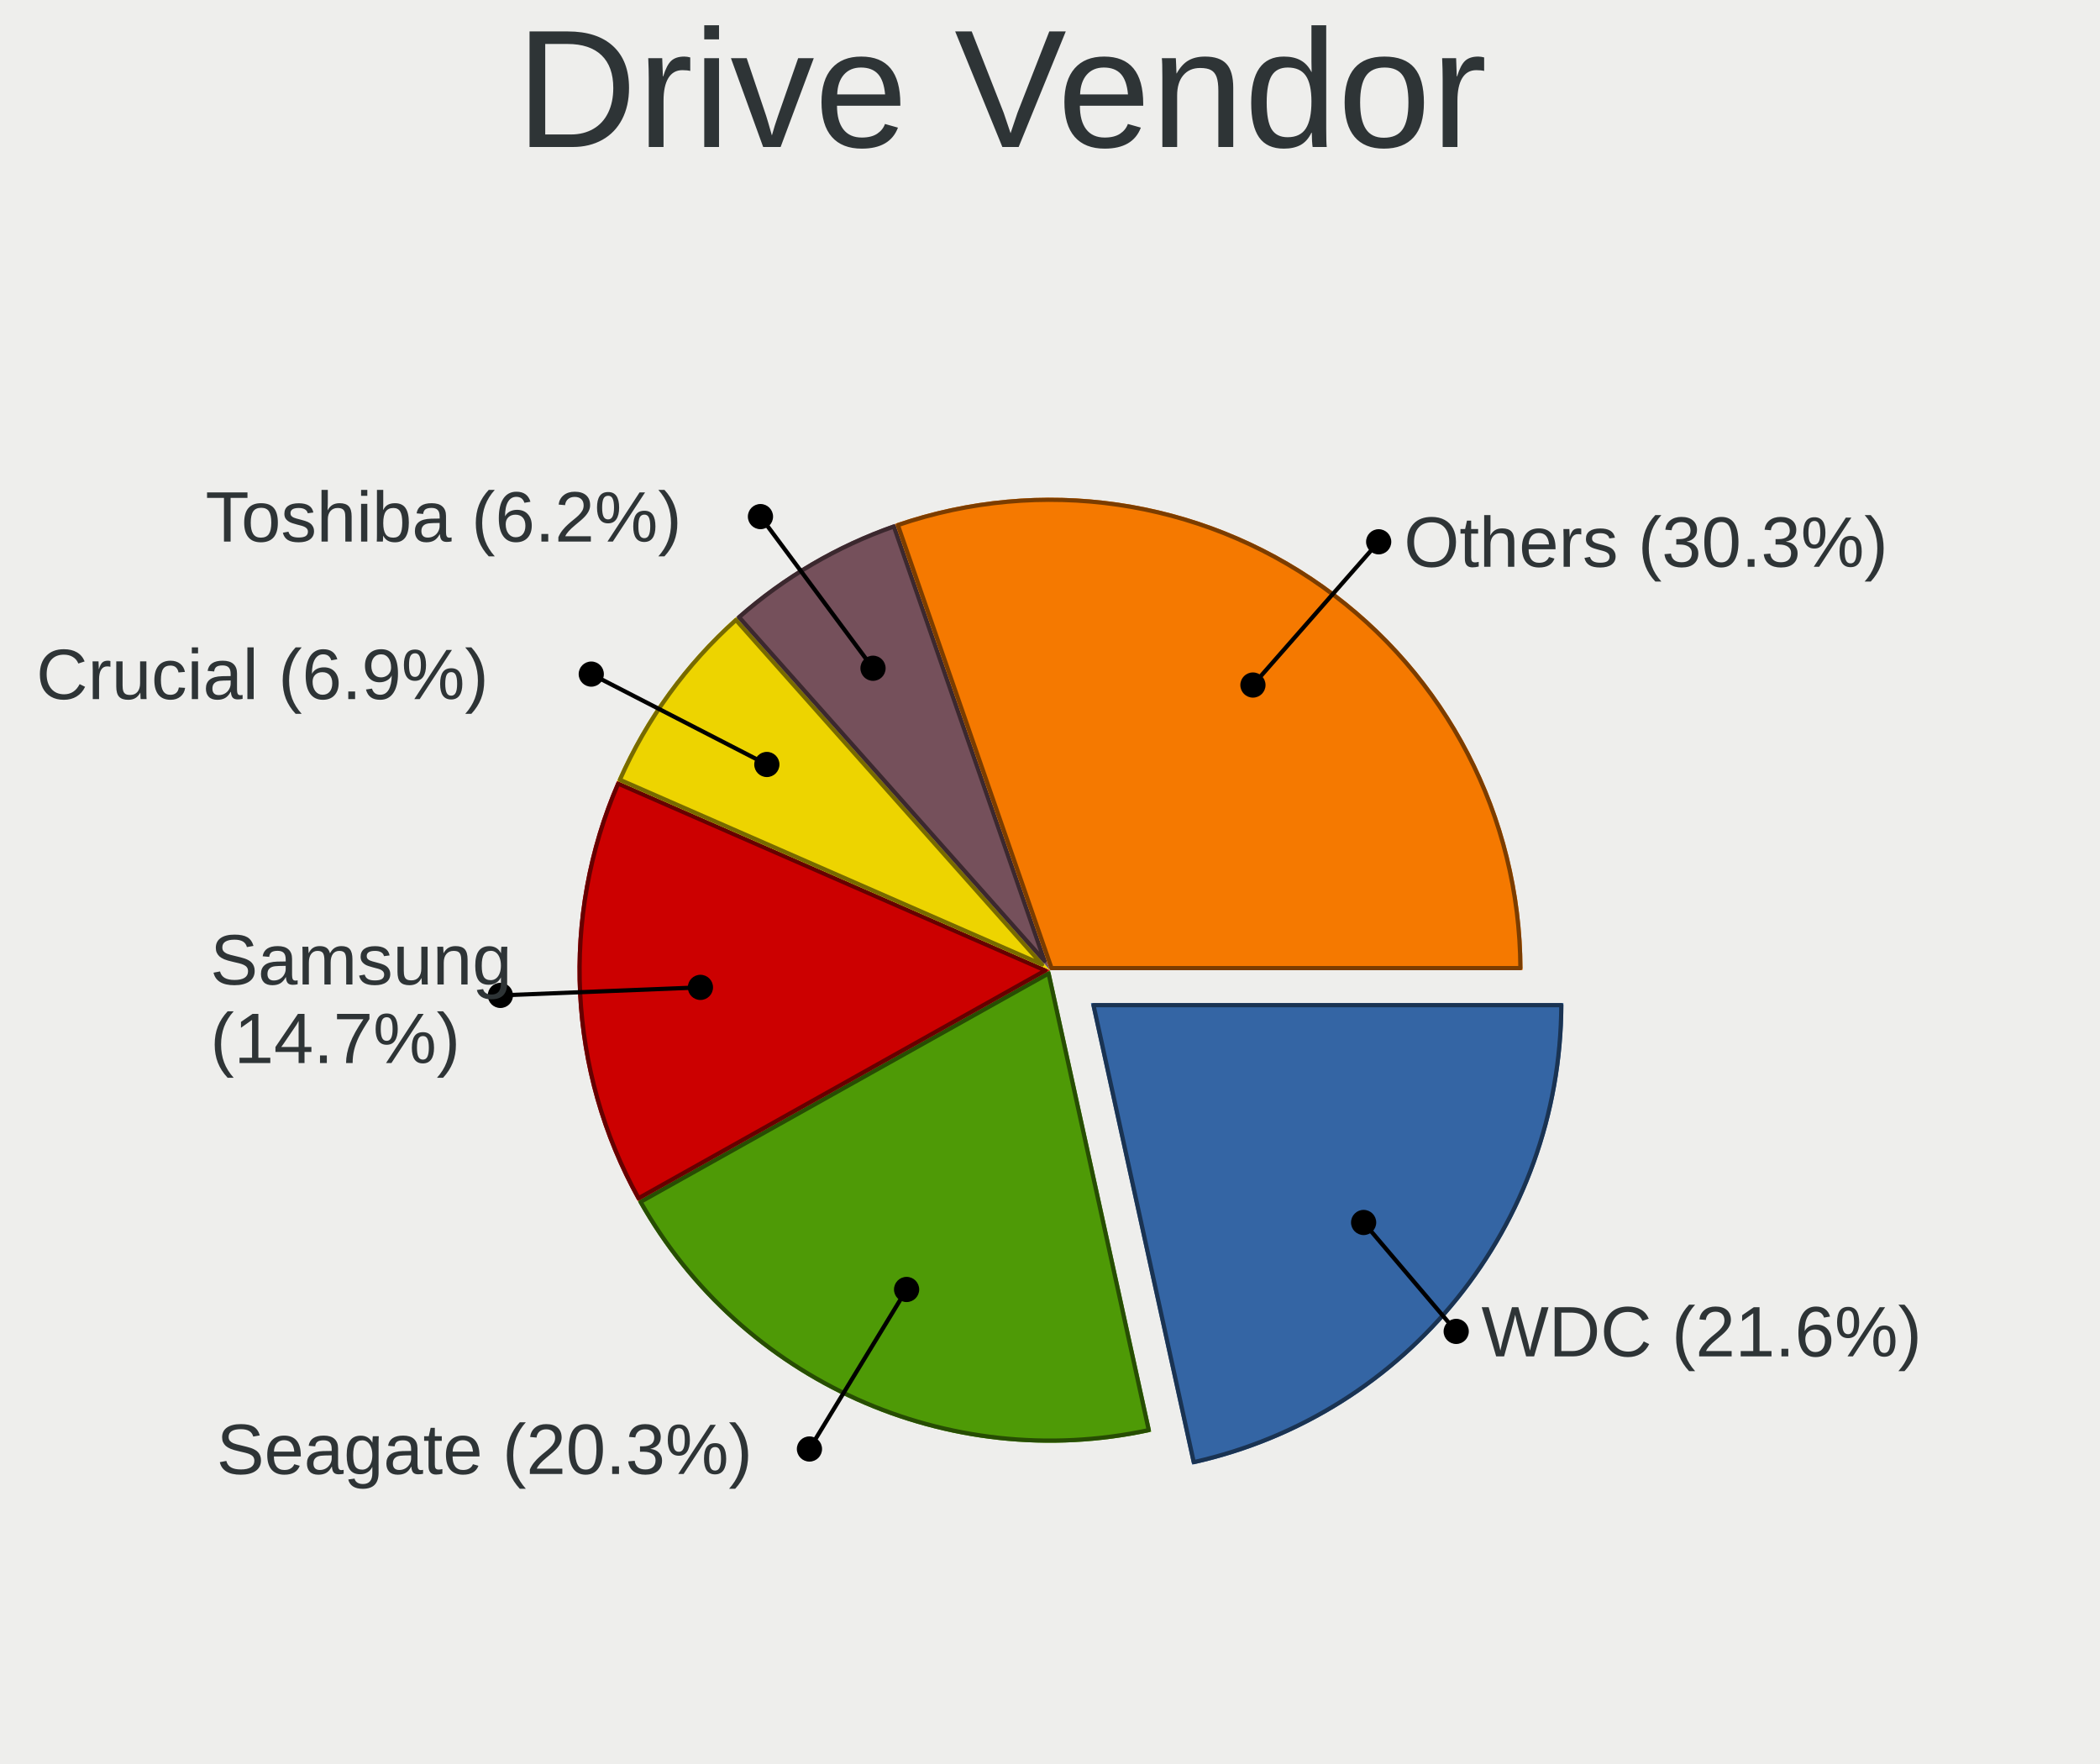
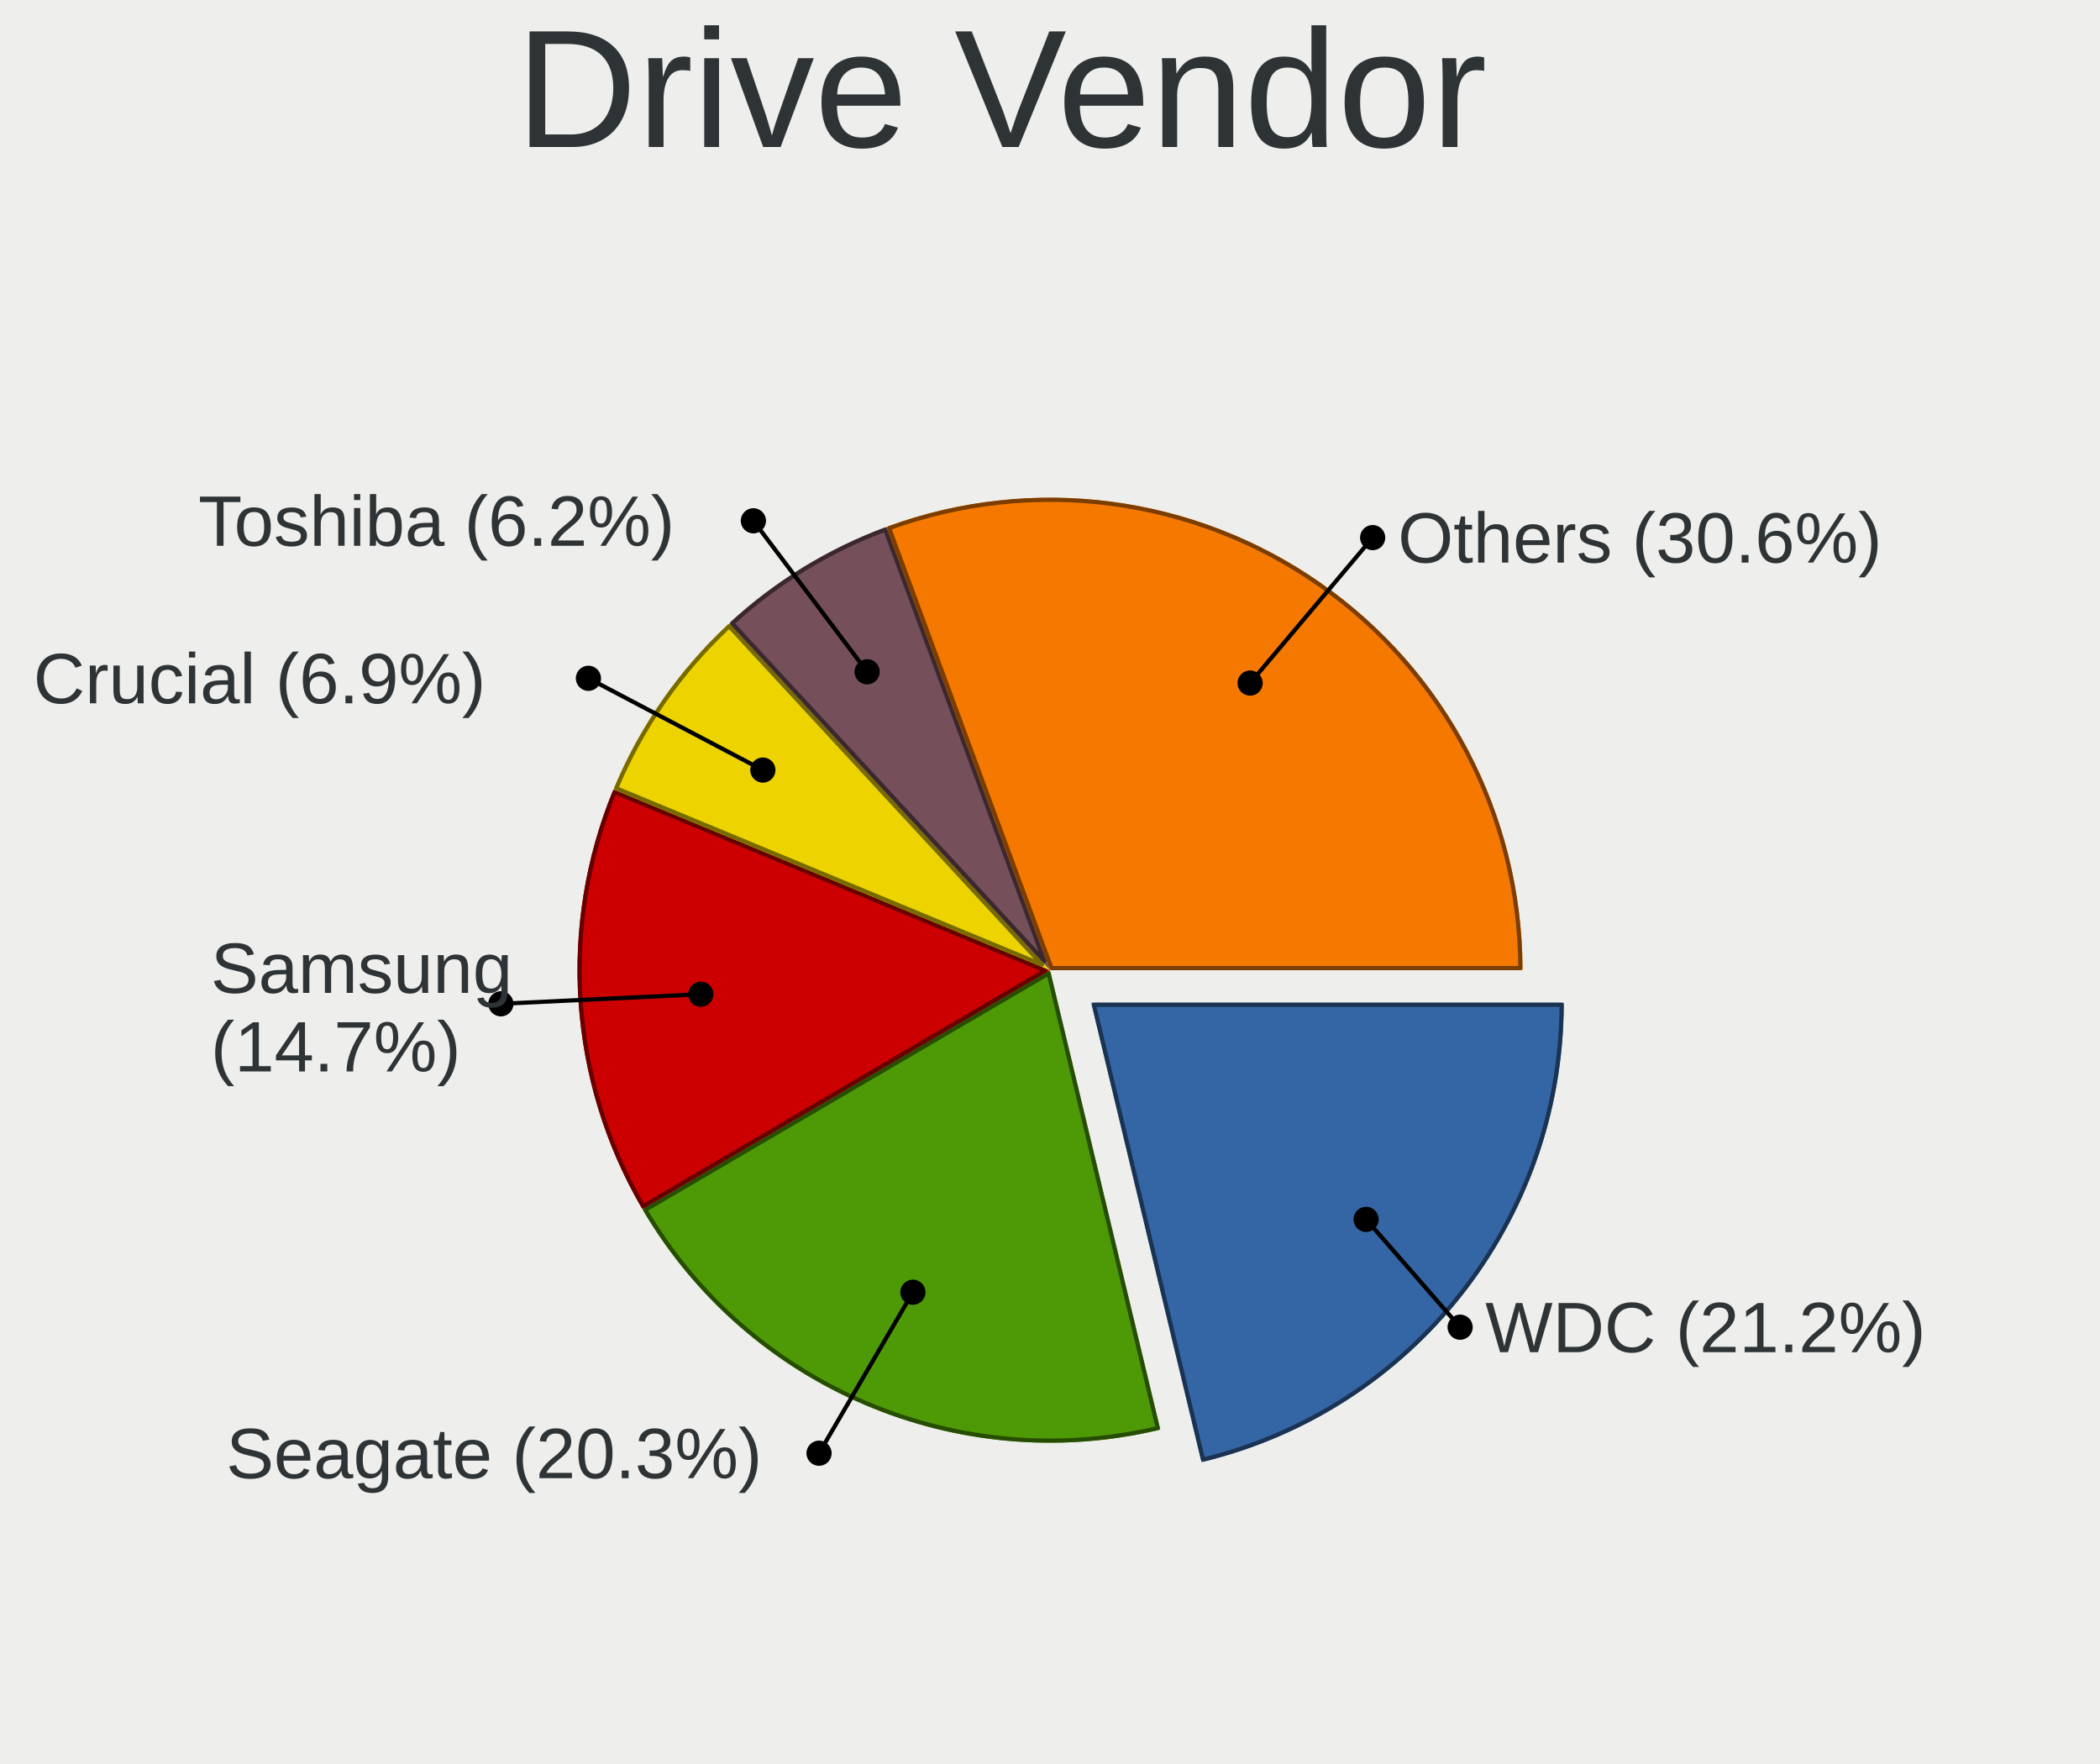
<svg xmlns="http://www.w3.org/2000/svg" width="500" height="420" version="1.0" id="ezcGraph">
  <defs />
  <g id="ezcGraphChart" color-rendering="optimizeQuality" shape-rendering="geometricPrecision" text-rendering="optimizeLegibility">
    <path d=" M 0,420 L 0,0 L 500,0 L 500,420 L 0,420 z " style="fill: #eeeeec; fill-opacity: 1.00; stroke: none;" id="ezcGraphPolygon_1" />
    <path d=" M 0,42 L 0,0 L 500,0 L 500,42 L 0,42 z " style="fill: #000000; fill-opacity: 0.00; stroke: none;" id="ezcGraphPolygon_2" />
-     <path d="M 259.74,238.83 L 372.24,238.83 A 112.50,112.50 0 0,1 283.85,348.72 z" style="fill: #3465a4; fill-opacity: 1.00; stroke: none; cursor: pointer;" id="ezcGraphCircleSector_4" />
-     <path d="M 260.36,239.33 L 371.74,239.33 A 112.00,112.00 0 0,1 284.23,348.13 z" style="fill: none; stroke: #1a3352; stroke-width: 1; stroke-opacity: 1.00; stroke-linecap: round; stroke-linejoin: round;" id="ezcGraphCircleSector_5" />
-     <path d="M 250.00,231.00 L 274.11,340.89 A 112.50,112.50 0 0,1 151.84,285.97 z" style="fill: #4e9a06; fill-opacity: 1.00; stroke: none; cursor: pointer;" id="ezcGraphCircleSector_6" />
-     <path d="M 249.66,231.77 L 273.51,340.50 A 112.00,112.00 0 0,1 152.52,286.16 z" style="fill: none; stroke: #274d03; stroke-width: 1; stroke-opacity: 1.00; stroke-linecap: round; stroke-linejoin: round;" id="ezcGraphCircleSector_7" />
-     <path d="M 250.00,231.00 L 151.84,285.97 A 112.50,112.50 0 0,1 146.93,185.92 z" style="fill: #cc0000; fill-opacity: 1.00; stroke: none; cursor: pointer;" id="ezcGraphCircleSector_8" />
-     <path d="M 248.88,231.06 L 152.04,285.29 A 112.00,112.00 0 0,1 147.19,186.57 z" style="fill: none; stroke: #660000; stroke-width: 1; stroke-opacity: 1.00; stroke-linecap: round; stroke-linejoin: round;" id="ezcGraphCircleSector_9" />
-     <path d="M 250.00,231.00 L 146.93,185.92 A 112.50,112.50 0 0,1 175.27,146.91 z" style="fill: #edd400; fill-opacity: 1.00; stroke: none; cursor: pointer;" id="ezcGraphCircleSector_10" />
-     <path d="M 248.11,229.63 L 147.59,185.66 A 112.00,112.00 0 0,1 175.23,147.61 z" style="fill: none; stroke: #776a00; stroke-width: 1; stroke-opacity: 1.00; stroke-linecap: round; stroke-linejoin: round;" id="ezcGraphCircleSector_11" />
-     <path d="M 250.00,231.00 L 175.27,146.91 A 112.50,112.50 0 0,1 213.14,124.71 z" style="fill: #75505b; fill-opacity: 1.00; stroke: none; cursor: pointer;" id="ezcGraphCircleSector_12" />
-     <path d="M 248.70,228.79 L 175.98,146.95 A 112.00,112.00 0 0,1 212.83,125.35 z" style="fill: none; stroke: #3b282e; stroke-width: 1; stroke-opacity: 1.00; stroke-linecap: round; stroke-linejoin: round;" id="ezcGraphCircleSector_13" />
-     <path d="M 250.00,231.00 L 213.14,124.71 A 112.50,112.50 0 0,1 362.50,231.00 z" style="fill: #f57900; fill-opacity: 1.00; stroke: none;" id="ezcGraphCircleSector_14" />
-     <path d="M 250.36,230.50 L 213.78,125.02 A 112.00,112.00 0 0,1 362.00,230.50 z" style="fill: none; stroke: #7b3d00; stroke-width: 1; stroke-opacity: 1.00; stroke-linecap: round; stroke-linejoin: round;" id="ezcGraphCircleSector_15" />
-     <path d=" M 207.862,159.106 L 181.064,123" style="fill: none; stroke: #000000; stroke-width: 1; stroke-opacity: 1.00; stroke-linecap: round; stroke-linejoin: round;" id="ezcGraphLine_16" />
-     <ellipse cx="207.862" cy="159.106" rx="3" ry="3" style="fill: #000000; fill-opacity: 1.00; stroke: none;" id="ezcGraphCircle_17" />
-     <ellipse cx="181.064" cy="123" rx="3" ry="3" style="fill: #000000; fill-opacity: 1.00; stroke: none;" id="ezcGraphCircle_18" />
-     <path d=" M 182.582,182.018 L 140.778,160.5" style="fill: none; stroke: #000000; stroke-width: 1; stroke-opacity: 1.00; stroke-linecap: round; stroke-linejoin: round;" id="ezcGraphLine_20" />
-     <ellipse cx="182.582" cy="182.018" rx="3" ry="3" style="fill: #000000; fill-opacity: 1.00; stroke: none;" id="ezcGraphCircle_21" />
-     <ellipse cx="140.778" cy="160.5" rx="3" ry="3" style="fill: #000000; fill-opacity: 1.00; stroke: none;" id="ezcGraphCircle_22" />
-     <path d=" M 166.767,235.089 L 119.144,237" style="fill: none; stroke: #000000; stroke-width: 1; stroke-opacity: 1.00; stroke-linecap: round; stroke-linejoin: round;" id="ezcGraphLine_24" />
-     <ellipse cx="166.767" cy="235.089" rx="3" ry="3" style="fill: #000000; fill-opacity: 1.00; stroke: none;" id="ezcGraphCircle_25" />
-     <ellipse cx="119.144" cy="237" rx="3" ry="3" style="fill: #000000; fill-opacity: 1.00; stroke: none;" id="ezcGraphCircle_26" />
-     <path d=" M 215.856,307.017 L 192.726,345" style="fill: none; stroke: #000000; stroke-width: 1; stroke-opacity: 1.00; stroke-linecap: round; stroke-linejoin: round;" id="ezcGraphLine_28" />
-     <ellipse cx="215.856" cy="307.017" rx="3" ry="3" style="fill: #000000; fill-opacity: 1.00; stroke: none;" id="ezcGraphCircle_29" />
-     <ellipse cx="192.726" cy="345" rx="3" ry="3" style="fill: #000000; fill-opacity: 1.00; stroke: none;" id="ezcGraphCircle_30" />
-     <path d=" M 298.318,163.104 L 328.257,129" style="fill: none; stroke: #000000; stroke-width: 1; stroke-opacity: 1.00; stroke-linecap: round; stroke-linejoin: round;" id="ezcGraphLine_32" />
-     <ellipse cx="298.318" cy="163.104" rx="3" ry="3" style="fill: #000000; fill-opacity: 1.00; stroke: none;" id="ezcGraphCircle_33" />
-     <ellipse cx="328.257" cy="129" rx="3" ry="3" style="fill: #000000; fill-opacity: 1.00; stroke: none;" id="ezcGraphCircle_34" />
-     <path d=" M 324.673,291.066 L 346.714,317" style="fill: none; stroke: #000000; stroke-width: 1; stroke-opacity: 1.00; stroke-linecap: round; stroke-linejoin: round;" id="ezcGraphLine_36" />
-     <ellipse cx="324.673" cy="291.066" rx="3" ry="3" style="fill: #000000; fill-opacity: 1.00; stroke: none;" id="ezcGraphCircle_37" />
-     <ellipse cx="346.714" cy="317" rx="3" ry="3" style="fill: #000000; fill-opacity: 1.00; stroke: none;" id="ezcGraphCircle_38" />
+     <path d="M 259.82,238.74 L 372.32,238.74 A 112.50,112.50 0 0,1 286.08,348.13 z" style="fill: #3465a4; fill-opacity: 1.00; stroke: none; cursor: pointer;" id="ezcGraphCircleSector_4" />
+     <path d="M 260.45,239.24 L 371.82,239.24 A 112.00,112.00 0 0,1 286.45,347.53 z" style="fill: none; stroke: #1a3352; stroke-width: 1; stroke-opacity: 1.00; stroke-linecap: round; stroke-linejoin: round;" id="ezcGraphCircleSector_5" />
+     <path d="M 250.00,231.00 L 276.26,340.39 A 112.50,112.50 0 0,1 152.94,287.89 z" style="fill: #4e9a06; fill-opacity: 1.00; stroke: none; cursor: pointer;" id="ezcGraphCircleSector_6" />
+     <path d="M 249.67,231.77 L 275.66,340.02 A 112.00,112.00 0 0,1 153.63,288.06 z" style="fill: none; stroke: #274d03; stroke-width: 1; stroke-opacity: 1.00; stroke-linecap: round; stroke-linejoin: round;" id="ezcGraphCircleSector_7" />
+     <path d="M 250.00,231.00 L 152.94,287.89 A 112.50,112.50 0 0,1 146.06,187.95 z" style="fill: #cc0000; fill-opacity: 1.00; stroke: none; cursor: pointer;" id="ezcGraphCircleSector_8" />
+     <path d="M 248.88,231.08 L 153.12,287.20 A 112.00,112.00 0 0,1 146.33,188.60 z" style="fill: none; stroke: #660000; stroke-width: 1; stroke-opacity: 1.00; stroke-linecap: round; stroke-linejoin: round;" id="ezcGraphCircleSector_9" />
+     <path d="M 250.00,231.00 L 146.06,187.95 A 112.50,112.50 0 0,1 173.63,148.39 z" style="fill: #edd400; fill-opacity: 1.00; stroke: none; cursor: pointer;" id="ezcGraphCircleSector_10" />
+     <path d="M 248.09,229.67 L 146.72,187.68 A 112.00,112.00 0 0,1 173.61,149.10 z" style="fill: none; stroke: #776a00; stroke-width: 1; stroke-opacity: 1.00; stroke-linecap: round; stroke-linejoin: round;" id="ezcGraphCircleSector_11" />
+     <path d="M 250.00,231.00 L 173.63,148.39 A 112.50,112.50 0 0,1 211.06,125.45 z" style="fill: #75505b; fill-opacity: 1.00; stroke: none; cursor: pointer;" id="ezcGraphCircleSector_12" />
+     <path d="M 248.66,228.81 L 174.34,148.42 A 112.00,112.00 0 0,1 210.77,126.10 z" style="fill: none; stroke: #3b282e; stroke-width: 1; stroke-opacity: 1.00; stroke-linecap: round; stroke-linejoin: round;" id="ezcGraphCircleSector_13" />
+     <path d="M 250.00,231.00 L 211.06,125.45 A 112.50,112.50 0 0,1 362.50,231.00 z" style="fill: #f57900; fill-opacity: 1.00; stroke: none;" id="ezcGraphCircleSector_14" />
+     <path d="M 250.35,230.50 L 211.70,125.75 A 112.00,112.00 0 0,1 362.00,230.50 z" style="fill: none; stroke: #7b3d00; stroke-width: 1; stroke-opacity: 1.00; stroke-linecap: round; stroke-linejoin: round;" id="ezcGraphCircleSector_15" />
+     <path d=" M 206.458,159.947 L 179.378,124" style="fill: none; stroke: #000000; stroke-width: 1; stroke-opacity: 1.00; stroke-linecap: round; stroke-linejoin: round;" id="ezcGraphLine_16" />
+     <ellipse cx="206.458" cy="159.947" rx="3" ry="3" style="fill: #000000; fill-opacity: 1.00; stroke: none;" id="ezcGraphCircle_17" />
+     <ellipse cx="179.378" cy="124" rx="3" ry="3" style="fill: #000000; fill-opacity: 1.00; stroke: none;" id="ezcGraphCircle_18" />
+     <path d=" M 181.633,183.351 L 140.102,161.5" style="fill: none; stroke: #000000; stroke-width: 1; stroke-opacity: 1.00; stroke-linecap: round; stroke-linejoin: round;" id="ezcGraphLine_20" />
+     <ellipse cx="181.633" cy="183.351" rx="3" ry="3" style="fill: #000000; fill-opacity: 1.00; stroke: none;" id="ezcGraphCircle_21" />
+     <ellipse cx="140.102" cy="161.5" rx="3" ry="3" style="fill: #000000; fill-opacity: 1.00; stroke: none;" id="ezcGraphCircle_22" />
+     <path d=" M 166.863,236.722 L 119.256,239" style="fill: none; stroke: #000000; stroke-width: 1; stroke-opacity: 1.00; stroke-linecap: round; stroke-linejoin: round;" id="ezcGraphLine_24" />
+     <ellipse cx="166.863" cy="236.722" rx="3" ry="3" style="fill: #000000; fill-opacity: 1.00; stroke: none;" id="ezcGraphCircle_25" />
+     <ellipse cx="119.256" cy="239" rx="3" ry="3" style="fill: #000000; fill-opacity: 1.00; stroke: none;" id="ezcGraphCircle_26" />
+     <path d=" M 217.355,307.673 L 195.01,346" style="fill: none; stroke: #000000; stroke-width: 1; stroke-opacity: 1.00; stroke-linecap: round; stroke-linejoin: round;" id="ezcGraphLine_28" />
+     <ellipse cx="217.355" cy="307.673" rx="3" ry="3" style="fill: #000000; fill-opacity: 1.00; stroke: none;" id="ezcGraphCircle_29" />
+     <ellipse cx="195.01" cy="346" rx="3" ry="3" style="fill: #000000; fill-opacity: 1.00; stroke: none;" id="ezcGraphCircle_30" />
+     <path d=" M 297.649,162.633 L 326.824,128" style="fill: none; stroke: #000000; stroke-width: 1; stroke-opacity: 1.00; stroke-linecap: round; stroke-linejoin: round;" id="ezcGraphLine_32" />
+     <ellipse cx="297.649" cy="162.633" rx="3" ry="3" style="fill: #000000; fill-opacity: 1.00; stroke: none;" id="ezcGraphCircle_33" />
+     <ellipse cx="326.824" cy="128" rx="3" ry="3" style="fill: #000000; fill-opacity: 1.00; stroke: none;" id="ezcGraphCircle_34" />
+     <path d=" M 325.26,290.33 L 347.651,316" style="fill: none; stroke: #000000; stroke-width: 1; stroke-opacity: 1.00; stroke-linecap: round; stroke-linejoin: round;" id="ezcGraphLine_36" />
+     <ellipse cx="325.26" cy="290.33" rx="3" ry="3" style="fill: #000000; fill-opacity: 1.00; stroke: none;" id="ezcGraphCircle_37" />
+     <ellipse cx="347.651" cy="316" rx="3" ry="3" style="fill: #000000; fill-opacity: 1.00; stroke: none;" id="ezcGraphCircle_38" />
    <g id="ezcGraphTextBox_3">
      <path d=" M 122.3,42 L 122.3,0.5 L 378.2,0.5 L 378.2,42 L 122.3,42 z " style="fill: #ffffff; fill-opacity: 0.00; stroke: none;" id="ezcGraphPolygon_40" />
      <text id="ezcGraphTextBox_3_text" x="122.8" text-length="254.4px" y="35" style="font-size: 40px; font-family: 'Arial'; fill: #2e3436; fill-opacity: 1.00; stroke: none;">Drive Vendor</text>
    </g>
    <g id="ezcGraphTextBox_19" style=" cursor: pointer;">
-       <path d=" M 48.423,132.5 L 48.423,114 L 176.064,114 L 176.064,132.5 L 48.423,132.5 z " style="fill: #ffffff; fill-opacity: 0.00; stroke: none;" id="ezcGraphPolygon_41" />
-       <text id="ezcGraphTextBox_19_text" x="48.923" text-length="126.14px" y="128.95" style="font-size: 17px; font-family: 'Arial'; fill: #2e3436; fill-opacity: 1.00; stroke: none;">Toshiba (6.2%)</text>
+       <path d=" M 46.738,133.5 L 46.738,115 L 174.378,115 L 174.378,133.5 L 46.738,133.5 z " style="fill: #ffffff; fill-opacity: 0.00; stroke: none;" id="ezcGraphPolygon_41" />
+       <text id="ezcGraphTextBox_19_text" x="47.238" text-length="126.14px" y="129.95" style="font-size: 17px; font-family: 'Arial'; fill: #2e3436; fill-opacity: 1.00; stroke: none;">Toshiba (6.2%)</text>
    </g>
    <g id="ezcGraphTextBox_23" style=" cursor: pointer;">
-       <path d=" M 8.138,170 L 8.138,151.5 L 135.778,151.5 L 135.778,170 L 8.138,170 z " style="fill: #ffffff; fill-opacity: 0.00; stroke: none;" id="ezcGraphPolygon_42" />
-       <text id="ezcGraphTextBox_23_text" x="8.638" text-length="126.14px" y="166.45" style="font-size: 17px; font-family: 'Arial'; fill: #2e3436; fill-opacity: 1.00; stroke: none;">Crucial (6.9%)</text>
+       <path d=" M 7.462,171 L 7.462,152.5 L 135.102,152.5 L 135.102,171 L 7.462,171 z " style="fill: #ffffff; fill-opacity: 0.00; stroke: none;" id="ezcGraphPolygon_42" />
+       <text id="ezcGraphTextBox_23_text" x="7.962" text-length="126.14px" y="167.45" style="font-size: 17px; font-family: 'Arial'; fill: #2e3436; fill-opacity: 1.00; stroke: none;">Crucial (6.9%)</text>
    </g>
    <g id="ezcGraphTextBox_27" style=" cursor: pointer;">
-       <path d=" M 49.574,255.05 L 49.574,219.45 L 114.144,219.45 L 114.144,255.05 L 49.574,255.05 z " style="fill: #ffffff; fill-opacity: 0.00; stroke: none;" id="ezcGraphPolygon_43" />
-       <text id="ezcGraphTextBox_27_text" x="50.074" text-length="63.07px" y="234.4" style="font-size: 17px; font-family: 'Arial'; fill: #2e3436; fill-opacity: 1.00; stroke: none;">Samsung</text>
-       <text id="ezcGraphTextBox_27_text" x="50.074" text-length="63.07px" y="253.1" style="font-size: 17px; font-family: 'Arial'; fill: #2e3436; fill-opacity: 1.00; stroke: none;">(14.7%)</text>
+       <path d=" M 49.686,257.05 L 49.686,221.45 L 114.256,221.45 L 114.256,257.05 L 49.686,257.05 z " style="fill: #ffffff; fill-opacity: 0.00; stroke: none;" id="ezcGraphPolygon_43" />
+       <text id="ezcGraphTextBox_27_text" x="50.186" text-length="63.07px" y="236.4" style="font-size: 17px; font-family: 'Arial'; fill: #2e3436; fill-opacity: 1.00; stroke: none;">Samsung</text>
+       <text id="ezcGraphTextBox_27_text" x="50.186" text-length="63.07px" y="255.1" style="font-size: 17px; font-family: 'Arial'; fill: #2e3436; fill-opacity: 1.00; stroke: none;">(14.7%)</text>
    </g>
    <g id="ezcGraphTextBox_31" style=" cursor: pointer;">
-       <path d=" M 51.076,354.5 L 51.076,336 L 187.726,336 L 187.726,354.5 L 51.076,354.5 z " style="fill: #ffffff; fill-opacity: 0.00; stroke: none;" id="ezcGraphPolygon_44" />
-       <text id="ezcGraphTextBox_31_text" x="51.576" text-length="135.15px" y="350.95" style="font-size: 17px; font-family: 'Arial'; fill: #2e3436; fill-opacity: 1.00; stroke: none;">Seagate (20.3%)</text>
+       <path d=" M 53.36,355.5 L 53.36,337 L 190.01,337 L 190.01,355.5 L 53.36,355.5 z " style="fill: #ffffff; fill-opacity: 0.00; stroke: none;" id="ezcGraphPolygon_44" />
+       <text id="ezcGraphTextBox_31_text" x="53.86" text-length="135.15px" y="351.95" style="font-size: 17px; font-family: 'Arial'; fill: #2e3436; fill-opacity: 1.00; stroke: none;">Seagate (20.3%)</text>
    </g>
    <g id="ezcGraphTextBox_35">
-       <path d=" M 333.757,138.5 L 333.757,120 L 461.397,120 L 461.397,138.5 L 333.757,138.5 z " style="fill: #ffffff; fill-opacity: 0.00; stroke: none;" id="ezcGraphPolygon_45" />
-       <text id="ezcGraphTextBox_35_text" x="334.257" text-length="126.14px" y="134.95" style="font-size: 17px; font-family: 'Arial'; fill: #2e3436; fill-opacity: 1.00; stroke: none;">Others (30.3%)</text>
+       <path d=" M 332.324,137.5 L 332.324,119 L 459.964,119 L 459.964,137.5 L 332.324,137.5 z " style="fill: #ffffff; fill-opacity: 0.00; stroke: none;" id="ezcGraphPolygon_45" />
+       <text id="ezcGraphTextBox_35_text" x="332.824" text-length="126.14px" y="133.95" style="font-size: 17px; font-family: 'Arial'; fill: #2e3436; fill-opacity: 1.00; stroke: none;">Others (30.6%)</text>
    </g>
    <g id="ezcGraphTextBox_39" style=" cursor: pointer;">
-       <path d=" M 352.214,326.5 L 352.214,308 L 452.824,308 L 452.824,326.5 L 352.214,326.5 z " style="fill: #ffffff; fill-opacity: 0.00; stroke: none;" id="ezcGraphPolygon_46" />
-       <text id="ezcGraphTextBox_39_text" x="352.714" text-length="99.11px" y="322.95" style="font-size: 17px; font-family: 'Arial'; fill: #2e3436; fill-opacity: 1.00; stroke: none;">WDC (21.6%)</text>
+       <path d=" M 353.151,325.5 L 353.151,307 L 453.762,307 L 453.762,325.5 L 353.151,325.5 z " style="fill: #ffffff; fill-opacity: 0.00; stroke: none;" id="ezcGraphPolygon_46" />
+       <text id="ezcGraphTextBox_39_text" x="353.651" text-length="99.11px" y="321.95" style="font-size: 17px; font-family: 'Arial'; fill: #2e3436; fill-opacity: 1.00; stroke: none;">WDC (21.2%)</text>
    </g>
  </g>
</svg>
